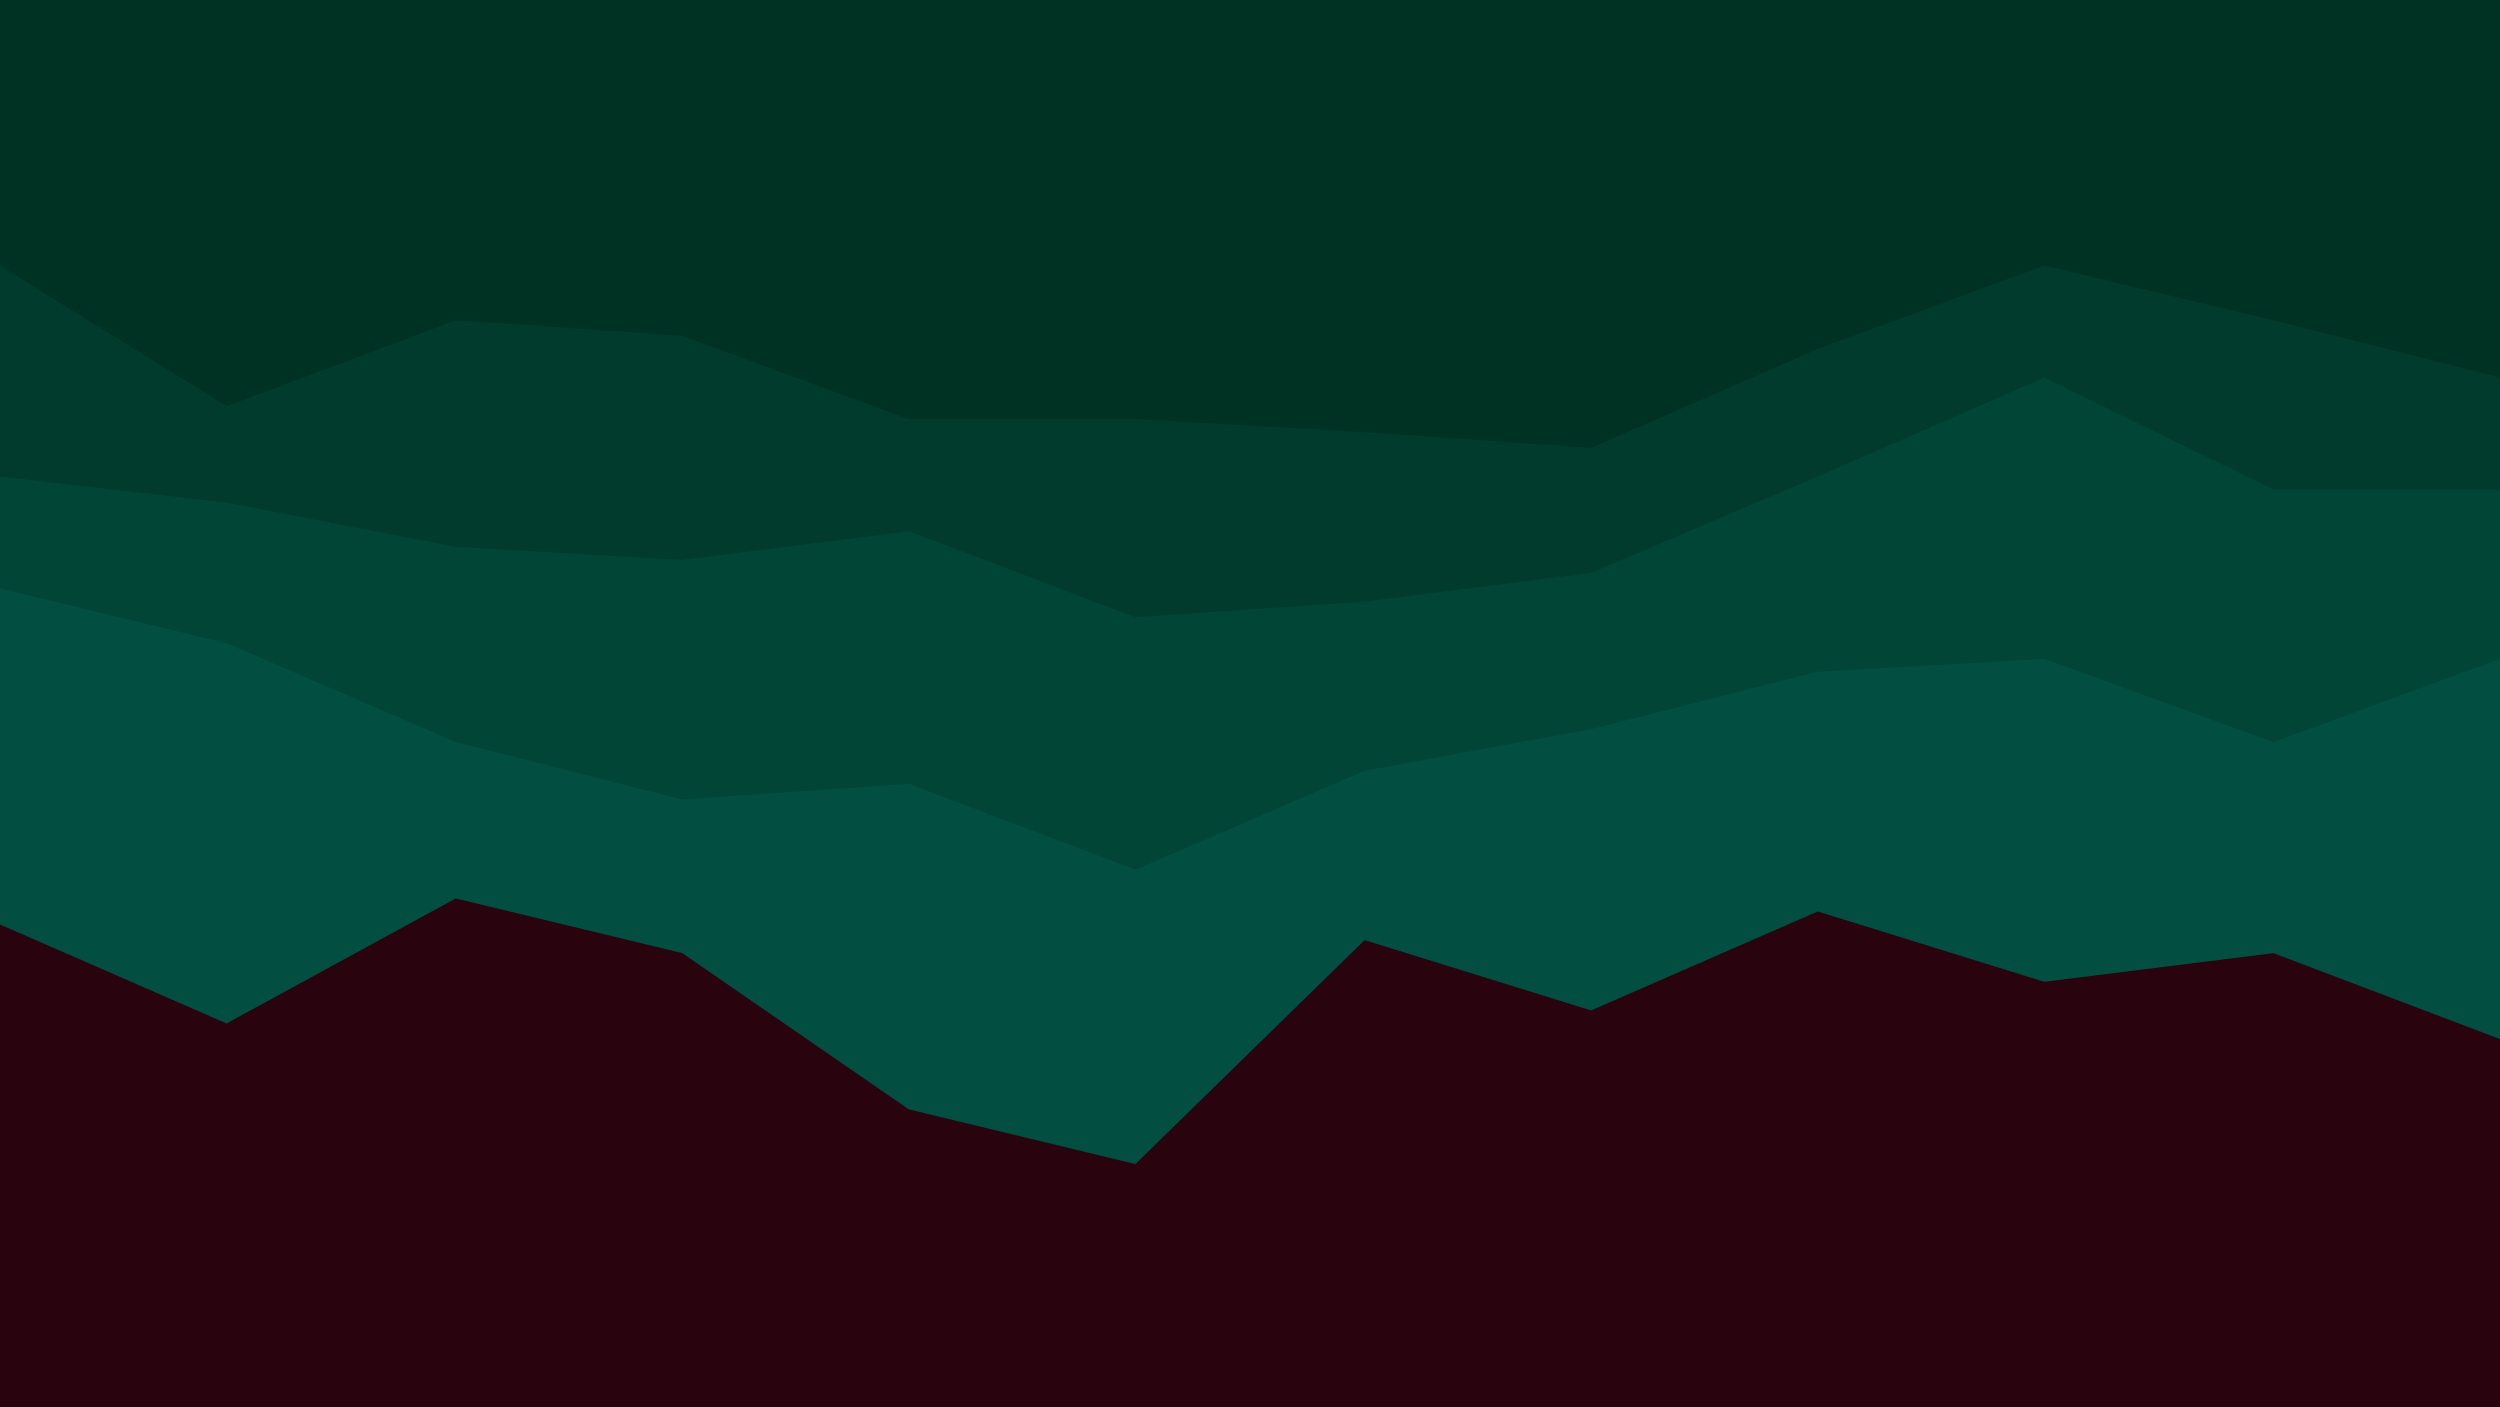
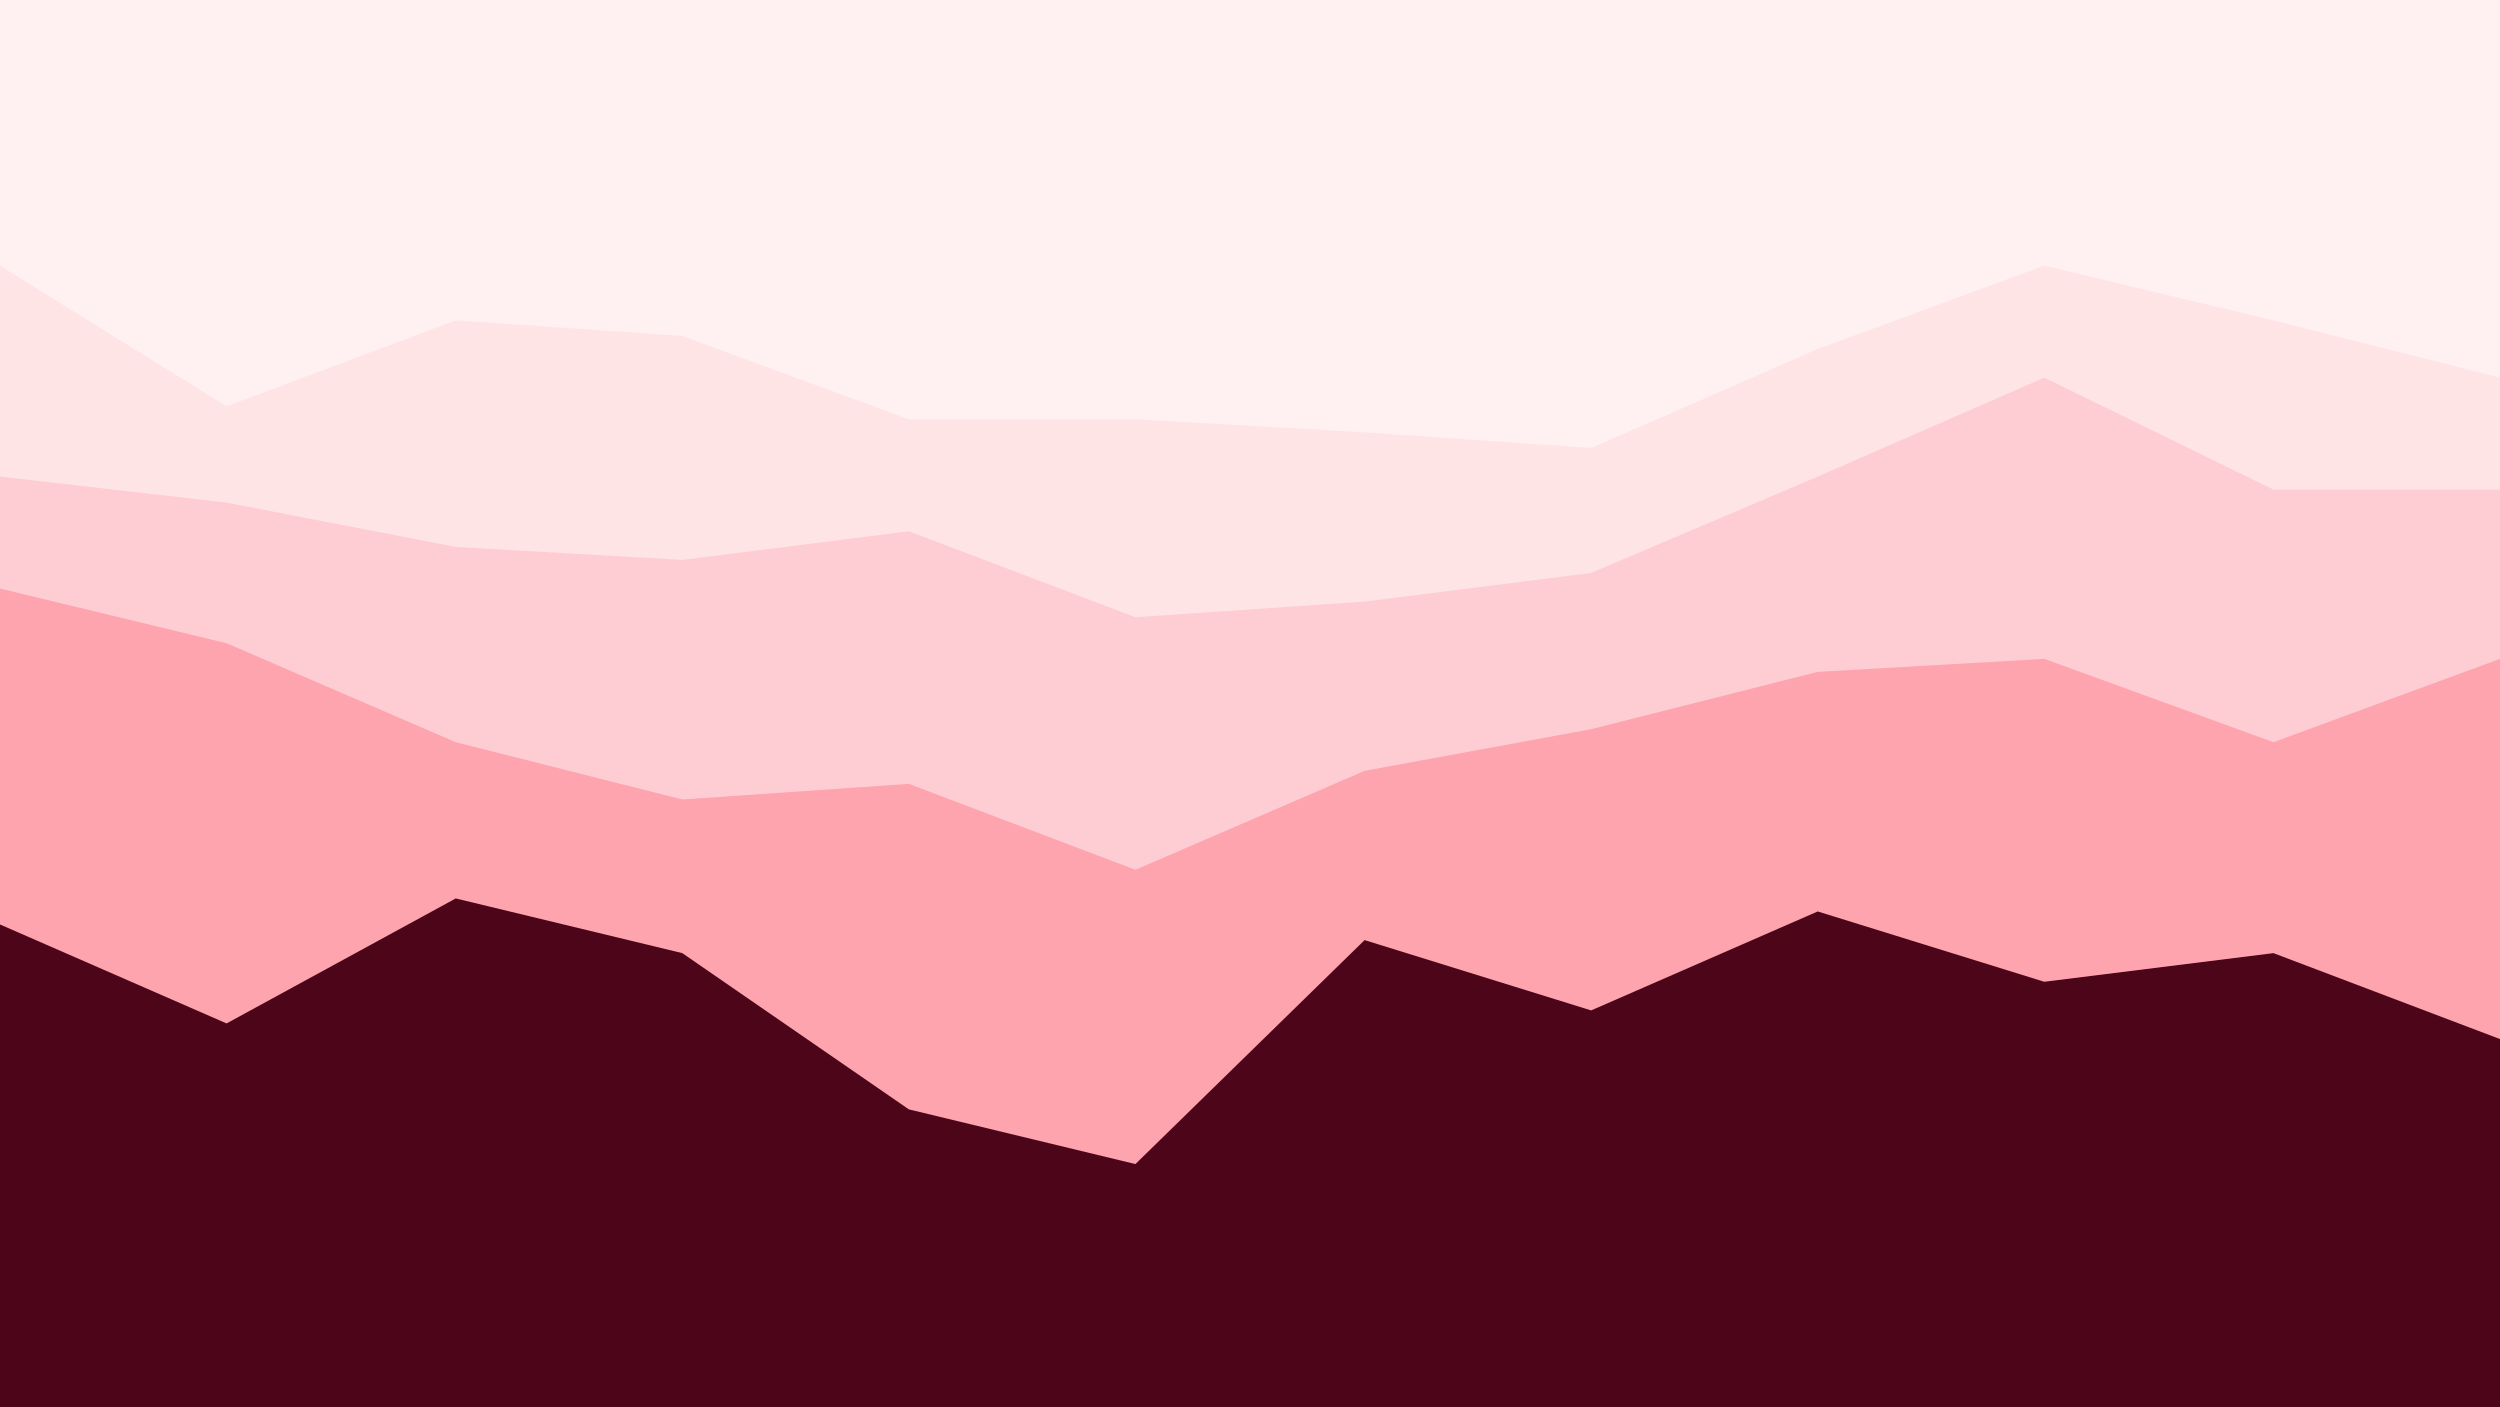
<svg xmlns="http://www.w3.org/2000/svg" id="visual" viewBox="0 0 960 540" width="960" height="540" version="1.1">
-   <path d="M0 104L87 158L175 125L262 131L349 163L436 163L524 168L611 174L698 136L785 104L873 125L960 147L960 0L873 0L785 0L698 0L611 0L524 0L436 0L349 0L262 0L175 0L87 0L0 0Z" fill="#003223" />
-   <path d="M0 185L87 195L175 212L262 217L349 206L436 239L524 233L611 222L698 185L785 147L873 190L960 190L960 145L873 123L785 102L698 134L611 172L524 166L436 161L349 161L262 129L175 123L87 156L0 102Z" fill="#013b2d" />
-   <path d="M0 228L87 249L175 287L262 309L349 303L436 336L524 298L611 282L698 260L785 255L873 287L960 255L960 188L873 188L785 145L698 183L611 220L524 231L436 237L349 204L262 215L175 210L87 193L0 183Z" fill="#014537" />
-   <path d="M0 357L87 395L175 347L262 368L349 428L436 449L524 363L611 390L698 352L785 379L873 368L960 401L960 253L873 285L785 253L698 258L611 280L524 296L436 334L349 301L262 307L175 285L87 247L0 226Z" fill="#024f42" />
-   <path d="M0 541L87 541L175 541L262 541L349 541L436 541L524 541L611 541L698 541L785 541L873 541L960 541L960 399L873 366L785 377L698 350L611 388L524 361L436 447L349 426L262 366L175 345L87 393L0 355Z" fill="#29040e" />
+   <path d="M0 104L87 158L175 125L262 131L349 163L436 163L524 168L611 174L698 136L785 104L873 125L960 147L960 0L873 0L785 0L698 0L611 0L524 0L436 0L349 0L262 0L175 0L87 0L0 0Z" fill="#FFF1F2" />
+   <path d="M0 185L87 195L175 212L262 217L349 206L436 239L524 233L611 222L698 185L785 147L873 190L960 190L960 145L873 123L785 102L698 134L611 172L524 166L436 161L349 161L262 129L175 123L87 156L0 102Z" fill="#FFE4E6" />
+   <path d="M0 228L87 249L175 287L262 309L349 303L436 336L524 298L611 282L698 260L785 255L873 287L960 255L960 188L873 188L785 145L698 183L611 220L524 231L436 237L349 204L262 215L175 210L87 193L0 183Z" fill="#FECDD3" />
+   <path d="M0 357L87 395L175 347L262 368L349 428L436 449L524 363L611 390L698 352L785 379L873 368L960 401L960 253L873 285L785 253L698 258L611 280L524 296L436 334L349 301L262 307L175 285L87 247L0 226Z" fill="#FDA4AF" />
+   <path d="M0 541L87 541L175 541L262 541L349 541L436 541L524 541L611 541L698 541L785 541L873 541L960 541L960 399L873 366L785 377L698 350L611 388L524 361L436 447L349 426L262 366L175 345L87 393L0 355Z" fill="#4C0519" />
</svg>
